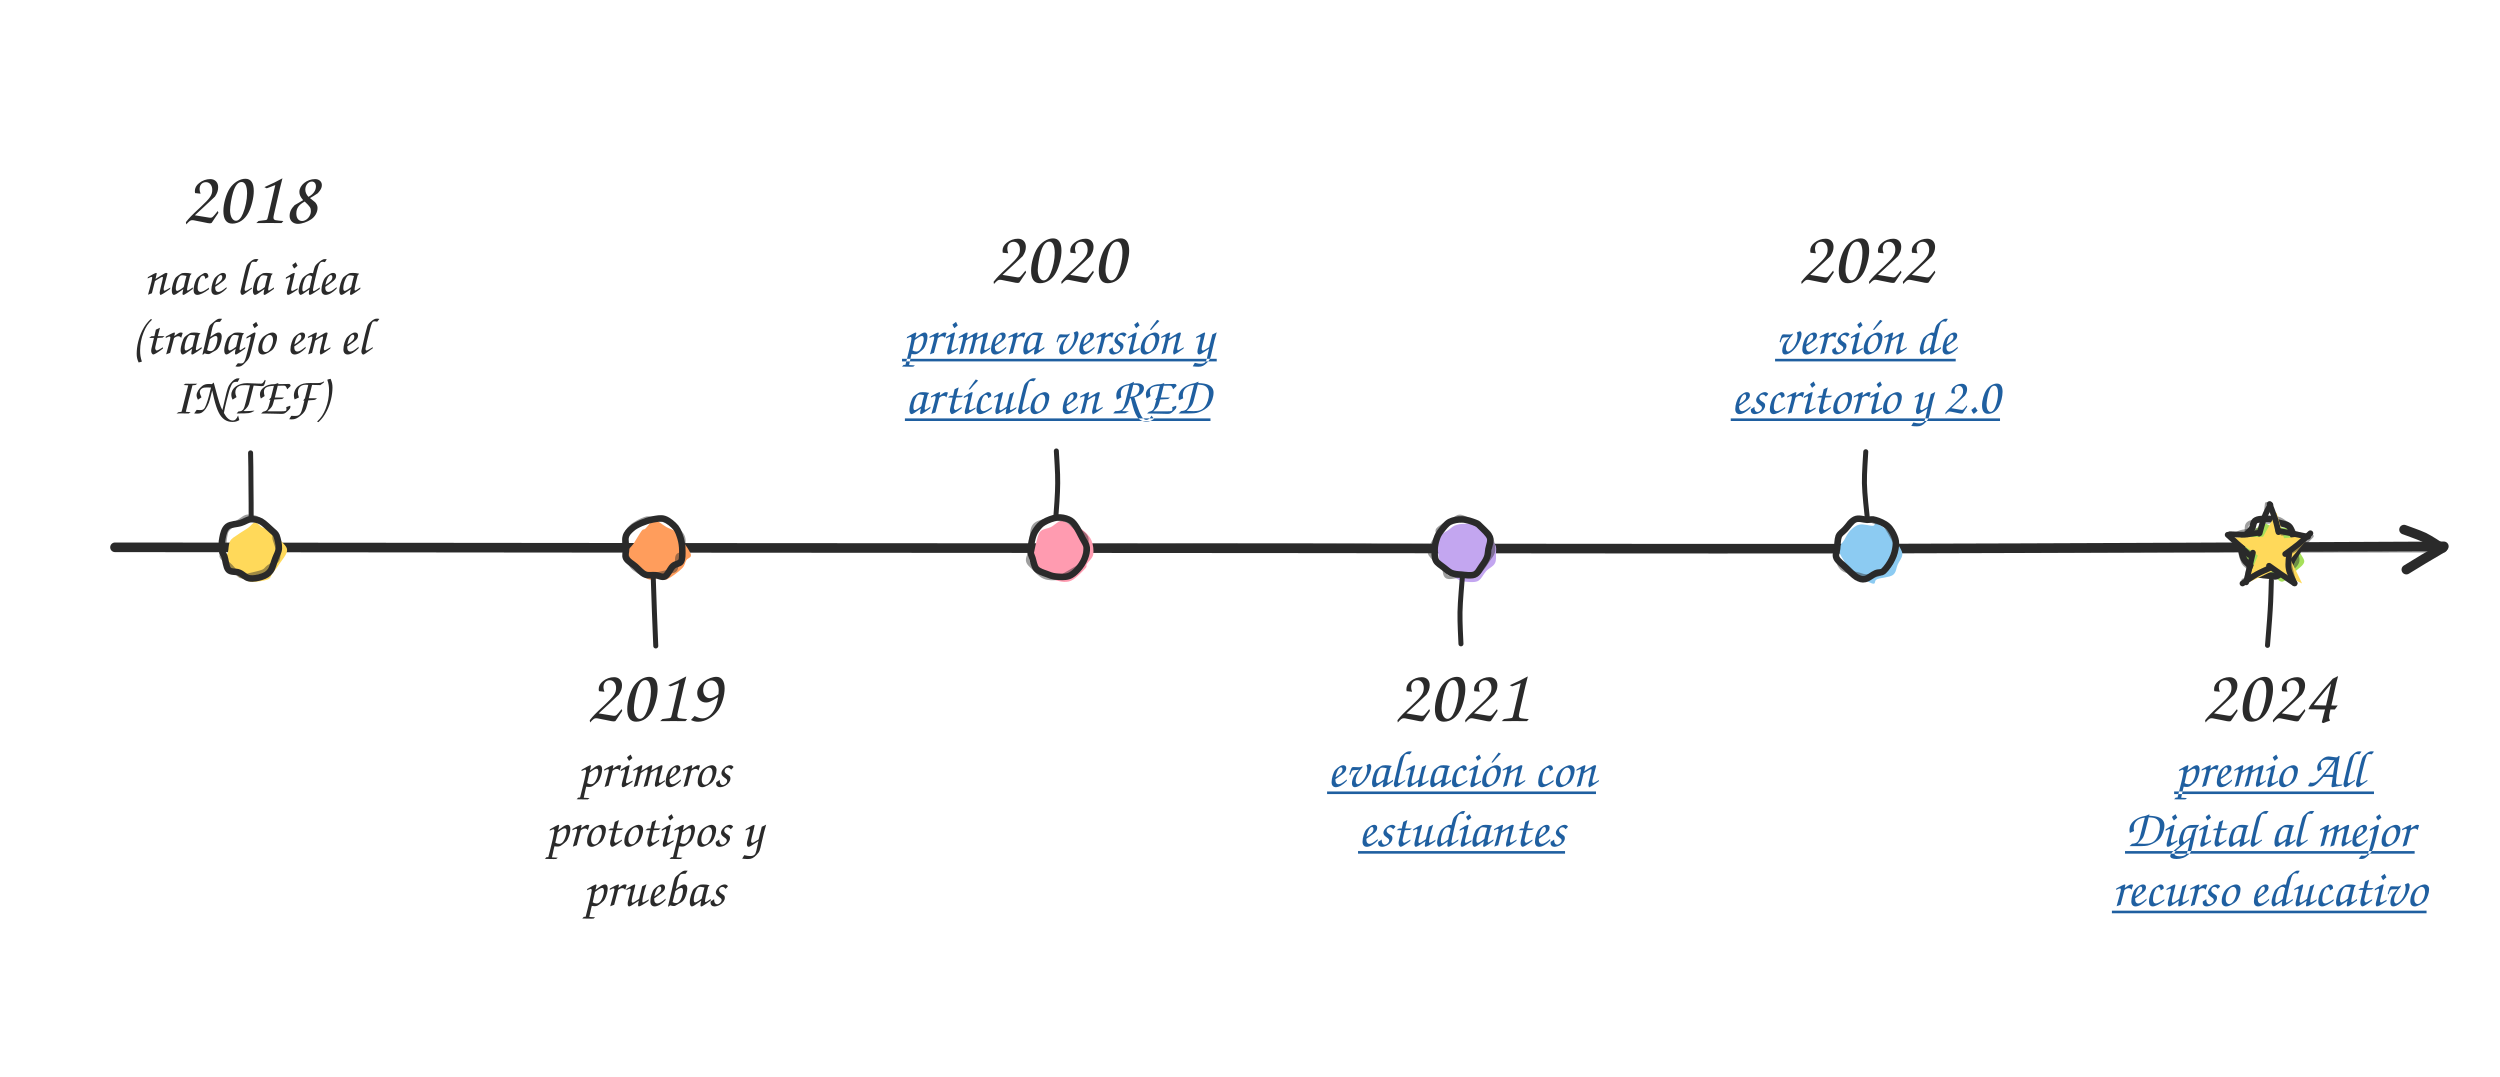
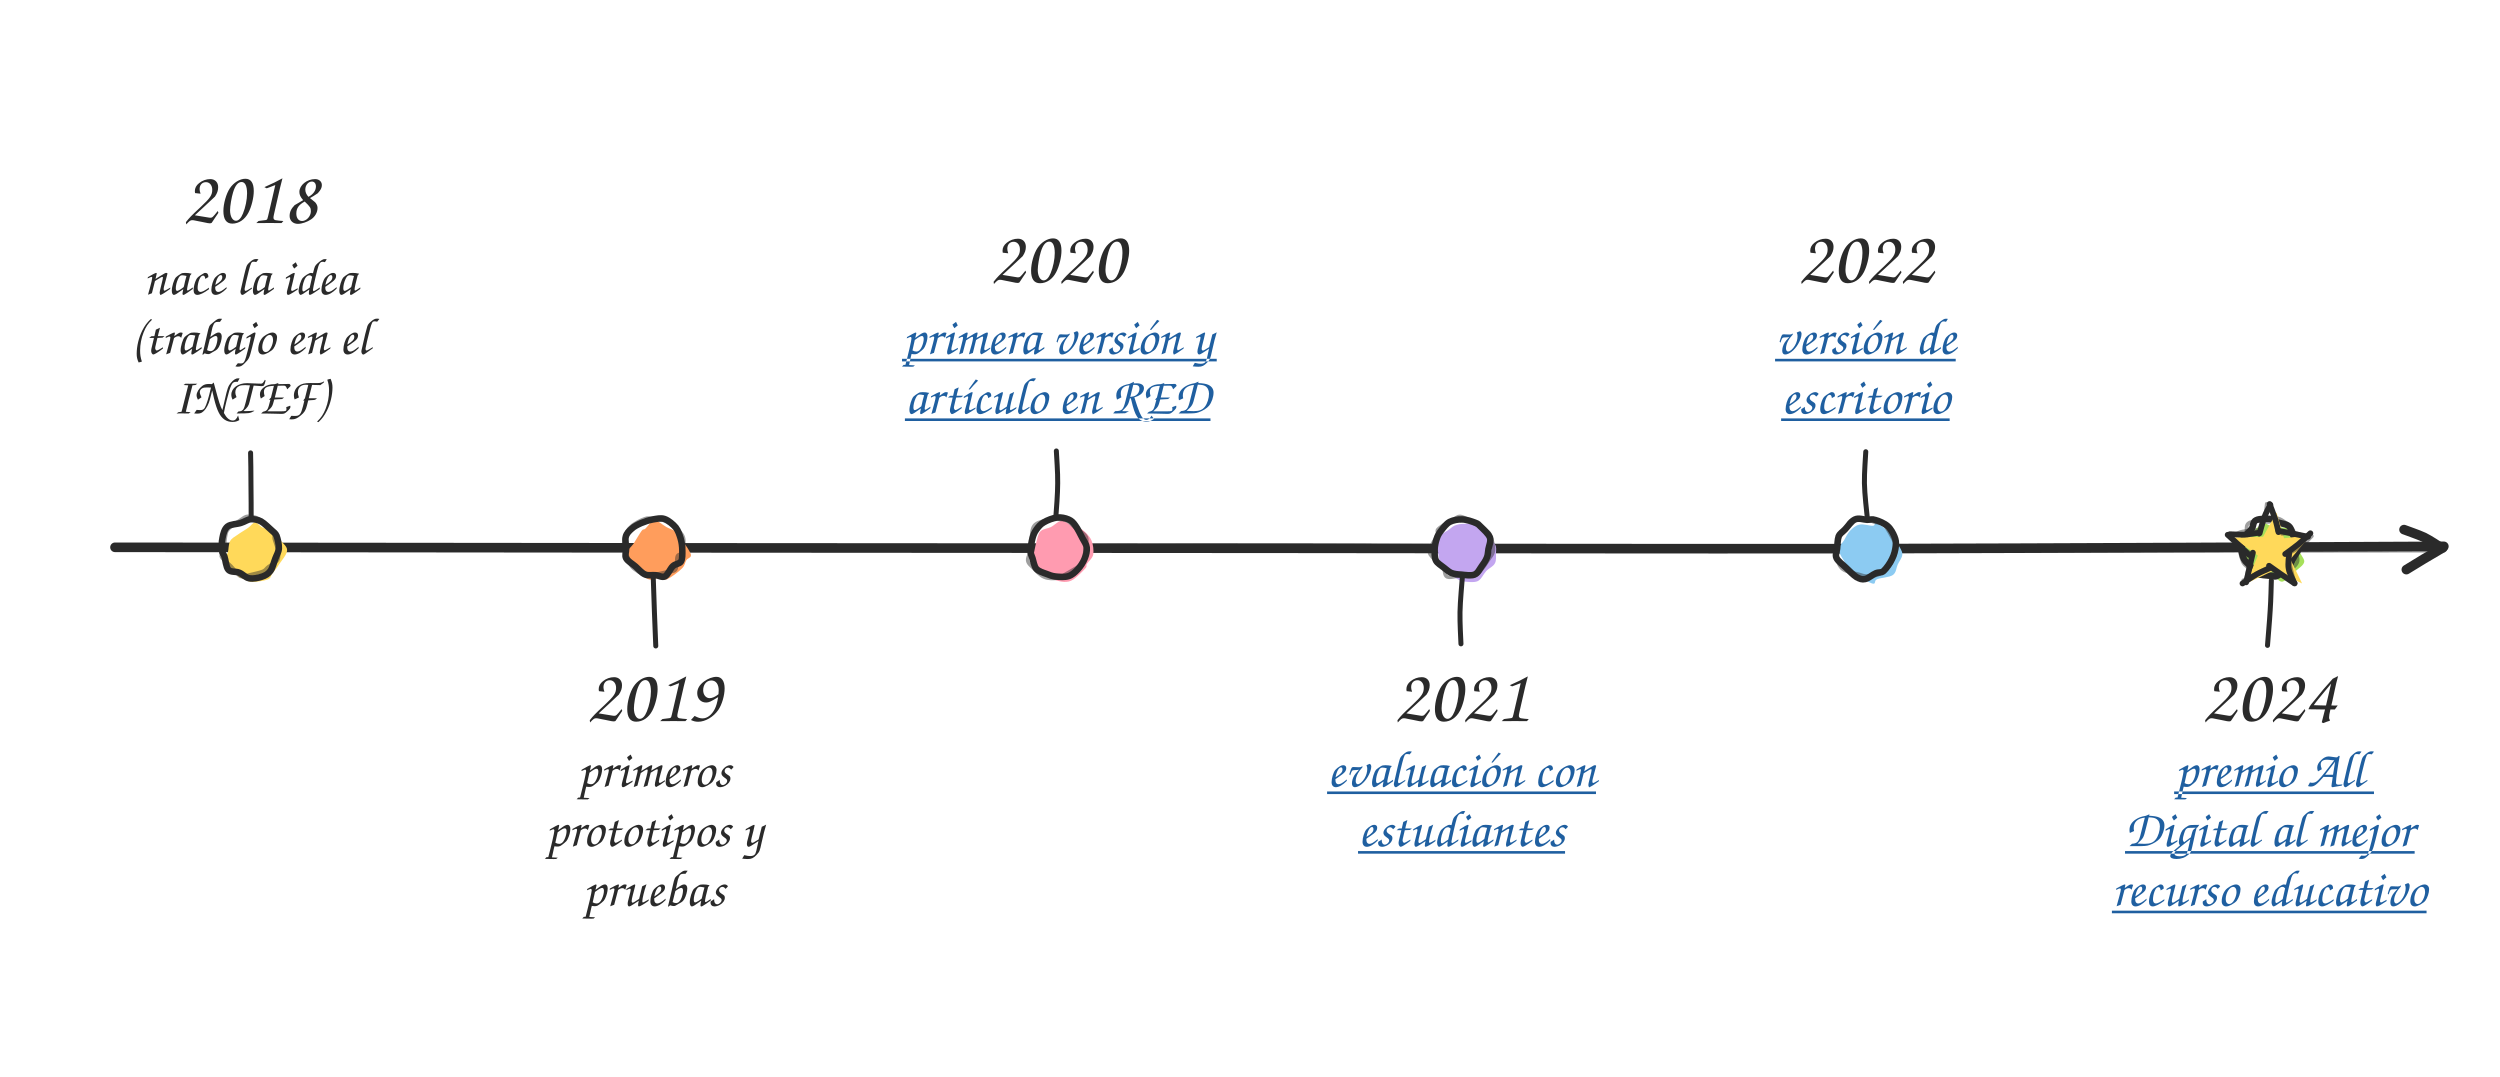
<svg xmlns="http://www.w3.org/2000/svg" viewBox="0 0 1300 560" width="1300" height="560">
  <path d="M59.8,284.6 C110.4,284.6 262.3,284.8 363.2,284.9 C464.1,285.0 564.4,285.0 665.1,285.1 C765.7,285.2 866.2,285.4 967.2,285.3 C1068.1,285.1 1220.2,284.3 1270.8,284.1 " fill="none" stroke="#2a2a2a" stroke-width="5.0" stroke-linecap="round" stroke-linejoin="round" />
  <path d="M60.2,284.3 C110.6,284.5 262.3,285.4 362.9,285.3 C463.5,285.3 563.0,283.8 663.7,283.9 C764.5,284.0 866.4,285.7 967.6,286.0 C1068.8,286.3 1220.3,285.9 1270.8,285.9 " fill="none" stroke="#2a2a2a" stroke-width="2.8" stroke-linecap="round" opacity="0.45" />
  <path d="M1269.2,284.7 C1267.8,283.8 1263.7,281.0 1260.5,279.4 C1257.3,277.9 1251.8,276.1 1250.1,275.4 " fill="none" stroke="#2a2a2a" stroke-width="5.0" stroke-linecap="round" stroke-linejoin="round" />
  <path d="M1270.3,284.8 C1268.6,285.8 1263.5,288.8 1260.3,290.7 C1257.1,292.6 1252.8,295.3 1251.3,296.2 " fill="none" stroke="#2a2a2a" stroke-width="5.0" stroke-linecap="round" stroke-linejoin="round" />
  <path d="M149.3,286.1 C149.3,288.3 146.4,291.5 145.1,293.5 C143.9,295.5 142.7,296.8 141.7,298.1 C140.7,299.4 141.1,300.5 139.3,301.3 C137.5,302.0 133.2,302.7 131.0,302.6 C128.8,302.5 127.2,301.3 125.9,300.7 C124.7,300.1 125.0,300.9 123.5,299.2 C122.0,297.6 117.9,292.7 117.1,290.8 C116.2,288.8 118.1,288.9 118.5,287.3 C118.9,285.8 118.8,283.0 119.6,281.5 C120.4,279.9 121.9,279.2 123.5,278.1 C125.1,276.9 127.5,275.6 129.0,274.5 C130.5,273.5 131.4,271.7 132.7,271.6 C133.9,271.6 134.7,273.4 136.5,274.3 C138.3,275.1 142.0,275.7 143.5,276.8 C145.0,277.8 144.6,279.0 145.5,280.5 C146.5,282.1 149.4,284.0 149.3,286.1 Z" fill="#ffd95a" stroke="none" opacity="1.0" />
  <path d="M145.0,285.1 C144.9,287.1 143.9,288.5 143.2,290.4 C142.4,292.4 141.8,295.3 140.6,296.9 C139.4,298.5 138.0,299.3 136.1,299.9 C134.3,300.5 131.6,301.1 129.6,300.7 C127.7,300.4 126.2,298.5 124.4,297.8 C122.6,297.0 120.1,297.7 118.8,296.3 C117.5,294.9 117.3,291.1 116.7,289.4 C116.2,287.8 115.6,288.1 115.5,286.5 C115.3,284.9 115.2,281.8 115.7,279.7 C116.1,277.6 116.7,275.1 118.3,273.8 C119.9,272.5 123.3,272.6 125.3,271.9 C127.3,271.3 128.7,270.1 130.4,270.0 C132.1,269.9 133.9,270.2 135.7,271.1 C137.5,272.1 139.9,274.6 141.3,275.8 C142.6,277.1 143.1,277.1 143.8,278.6 C144.4,280.2 145.1,283.2 145.0,285.1 Z" fill="none" stroke="#2a2a2a" stroke-width="3.4" stroke-linecap="round" stroke-linejoin="round" />
  <path d="M144.1,284.9 C144.4,286.6 145.3,289.2 144.5,290.9 C143.8,292.5 140.9,293.6 139.6,294.7 C138.3,295.7 138.3,296.4 136.7,297.1 C135.1,297.8 131.9,298.4 129.9,298.9 C128.0,299.3 126.7,300.4 125.1,299.7 C123.5,299.0 121.9,296.1 120.2,294.5 C118.6,292.8 115.8,290.8 115.2,289.6 C114.6,288.3 116.0,288.8 116.4,287.1 C116.7,285.3 116.8,281.2 117.2,279.2 C117.6,277.1 117.6,276.4 118.8,275.0 C120.1,273.6 123.1,271.7 124.8,270.6 C126.5,269.5 127.3,268.6 128.9,268.5 C130.6,268.4 132.4,268.6 134.5,269.8 C136.7,271.1 140.4,274.1 141.8,275.8 C143.1,277.6 142.3,279.0 142.7,280.5 C143.1,282.0 143.7,283.2 144.1,284.9 Z" fill="none" stroke="#2a2a2a" stroke-width="1.9" stroke-linecap="round" opacity="0.45" />
  <path d="M130.6,268.7 C130.6,265.9 130.6,257.5 130.5,252.0 C130.5,246.4 130.4,238.3 130.3,235.5 " fill="none" stroke="#2a2a2a" stroke-width="2.6" stroke-linecap="round" stroke-linejoin="round" />
  <text x="130" y="215" font-family="'Patrick Hand', 'Comic Sans MS', cursive" font-size="27" text-anchor="middle" fill="#2a2a2a" font-weight="normal">INTEF)</text>
  <text x="130" y="184" font-family="'Patrick Hand', 'Comic Sans MS', cursive" font-size="27" text-anchor="middle" fill="#2a2a2a" font-weight="normal">(trabajo en el</text>
  <text x="130" y="153" font-family="'Patrick Hand', 'Comic Sans MS', cursive" font-size="27" text-anchor="middle" fill="#2a2a2a" font-weight="normal">nace la idea</text>
  <text x="130" y="116" font-family="'Kalam', 'Patrick Hand', cursive" font-size="40" text-anchor="middle" fill="#2a2a2a" font-weight="normal">2018</text>
  <path d="M359.3,288.5 C359.5,290.1 357.7,290.1 356.9,291.3 C356.1,292.5 356.3,294.0 354.6,295.6 C353.0,297.3 348.8,300.4 346.9,301.2 C345.1,302.0 345.0,300.3 343.4,300.3 C341.9,300.3 339.6,301.8 337.8,301.4 C336.0,301.0 333.9,299.3 332.6,298.0 C331.4,296.7 331.4,295.2 330.2,293.5 C329.1,291.8 325.9,289.8 325.7,288.0 C325.6,286.3 328.0,284.8 329.4,282.8 C330.7,280.8 332.6,277.4 333.6,276.1 C334.6,274.7 334.4,275.8 335.6,274.9 C336.7,274.0 338.4,270.8 340.3,270.7 C342.1,270.5 344.7,273.1 346.6,274.1 C348.5,275.1 350.1,275.4 351.6,276.6 C353.0,277.9 354.1,279.9 355.4,281.8 C356.7,283.8 359.0,286.9 359.3,288.5 Z" fill="#ff9d5c" stroke="none" opacity="1.0" />
  <path d="M354.8,286.3 C354.8,288.3 354.9,290.6 354.1,292.0 C353.3,293.3 351.3,293.1 349.9,294.4 C348.5,295.7 347.3,298.9 345.8,299.7 C344.3,300.5 342.6,299.2 340.9,299.1 C339.1,298.9 337.1,299.5 335.4,298.7 C333.7,298.0 332.1,296.0 330.5,294.6 C328.9,293.2 326.5,291.9 325.6,290.3 C324.8,288.8 325.6,287.1 325.6,285.2 C325.6,283.3 324.9,280.8 325.4,279.1 C325.8,277.4 327.1,276.1 328.5,274.9 C329.8,273.7 331.6,272.8 333.4,272.0 C335.3,271.2 337.4,270.5 339.5,270.1 C341.5,269.8 343.6,269.2 345.6,269.9 C347.6,270.6 350.0,272.6 351.4,274.3 C352.7,276.0 353.3,278.0 353.9,279.9 C354.5,281.9 354.8,284.2 354.8,286.3 Z" fill="none" stroke="#2a2a2a" stroke-width="3.4" stroke-linecap="round" stroke-linejoin="round" />
  <path d="M354.8,287.0 C354.3,288.7 352.8,287.8 352.2,289.3 C351.6,290.9 352.3,294.8 351.3,296.2 C350.3,297.5 348.4,297.0 346.3,297.5 C344.2,298.0 340.6,298.8 338.8,299.1 C337.0,299.4 337.2,299.9 335.5,299.2 C333.8,298.5 330.3,296.5 328.8,294.9 C327.3,293.3 327.3,291.3 326.5,289.7 C325.7,288.0 324.4,287.0 324.2,285.1 C324.0,283.2 324.6,280.3 325.2,278.4 C325.9,276.5 326.6,275.1 328.3,273.7 C329.9,272.2 333.4,270.4 335.2,269.8 C337.0,269.1 337.5,269.5 339.1,269.7 C340.8,269.8 343.3,270.0 345.1,270.6 C346.8,271.3 348.1,272.2 349.8,273.6 C351.5,275.1 354.4,276.8 355.2,279.1 C356.1,281.3 355.3,285.3 354.8,287.0 Z" fill="none" stroke="#2a2a2a" stroke-width="1.9" stroke-linecap="round" opacity="0.45" />
  <path d="M339.7,300.5 C339.8,303.5 340.1,312.4 340.3,318.3 C340.5,324.2 340.9,333.0 341.0,335.9 " fill="none" stroke="#2a2a2a" stroke-width="2.6" stroke-linecap="round" stroke-linejoin="round" />
  <text x="340" y="375" font-family="'Kalam', 'Patrick Hand', cursive" font-size="40" text-anchor="middle" fill="#2a2a2a" font-weight="normal">2019</text>
  <text x="340" y="409" font-family="'Patrick Hand', 'Comic Sans MS', cursive" font-size="27" text-anchor="middle" fill="#2a2a2a" font-weight="normal">primeros</text>
  <text x="340" y="440" font-family="'Patrick Hand', 'Comic Sans MS', cursive" font-size="27" text-anchor="middle" fill="#2a2a2a" font-weight="normal">prototipos y</text>
  <text x="340" y="471" font-family="'Patrick Hand', 'Comic Sans MS', cursive" font-size="27" text-anchor="middle" fill="#2a2a2a" font-weight="normal">pruebas</text>
  <path d="M568.5,288.3 C568.1,290.4 565.9,292.0 565.2,293.2 C564.5,294.4 565.6,294.1 564.5,295.4 C563.3,296.8 560.0,300.1 558.2,301.3 C556.3,302.5 555.2,302.6 553.3,302.6 C551.4,302.5 548.7,301.8 546.8,300.8 C544.9,299.9 543.5,298.4 541.8,297.1 C540.2,295.7 537.6,294.1 536.9,292.6 C536.2,291.0 537.1,290.0 537.6,287.8 C538.0,285.6 538.9,281.5 539.5,279.5 C540.2,277.5 540.3,276.8 541.5,275.9 C542.7,275.0 544.6,274.9 546.4,274.1 C548.3,273.2 550.3,270.7 552.5,270.8 C554.6,271.0 557.6,274.2 559.2,274.9 C560.9,275.7 561.2,274.3 562.6,275.3 C564.0,276.3 566.6,278.7 567.5,280.9 C568.5,283.1 568.8,286.3 568.5,288.3 Z" fill="#ff9bb0" stroke="none" opacity="1.0" />
  <path d="M565.1,284.7 C565.3,286.5 564.8,288.6 564.0,290.5 C563.3,292.4 561.8,294.6 560.4,296.1 C559.0,297.6 557.5,299.0 555.6,299.6 C553.7,300.2 550.9,300.0 549.0,299.8 C547.1,299.6 545.8,299.1 544.1,298.4 C542.4,297.8 540.1,297.1 538.9,295.8 C537.7,294.4 537.4,291.8 536.9,290.3 C536.4,288.7 535.9,288.2 535.9,286.5 C535.9,284.7 536.4,281.7 536.9,279.8 C537.4,278.0 537.9,276.8 538.9,275.4 C539.9,274.0 541.0,272.6 542.8,271.6 C544.6,270.5 547.5,269.4 549.6,269.1 C551.8,268.9 554.0,269.4 555.6,270.1 C557.2,270.8 558.0,271.6 559.2,273.3 C560.4,274.9 561.9,278.0 562.9,279.9 C563.9,281.8 564.9,283.0 565.1,284.7 Z" fill="none" stroke="#2a2a2a" stroke-width="3.4" stroke-linecap="round" stroke-linejoin="round" />
  <path d="M564.2,286.2 C564.0,288.2 563.8,290.4 563.5,291.6 C563.1,292.9 563.6,292.6 562.1,293.8 C560.6,294.9 556.2,297.3 554.2,298.5 C552.2,299.6 551.9,300.4 550.1,300.6 C548.2,300.9 545.1,301.0 543.1,300.1 C541.0,299.3 539.1,297.1 537.6,295.6 C536.2,294.1 534.6,293.2 534.4,291.3 C534.3,289.5 536.3,286.3 536.6,284.5 C536.9,282.6 536.1,282.0 536.3,280.2 C536.5,278.4 536.5,275.1 537.7,273.5 C538.8,271.9 541.2,271.3 543.2,270.8 C545.1,270.2 547.6,270.0 549.6,270.0 C551.5,270.1 553.3,270.1 554.9,270.8 C556.5,271.6 557.5,273.1 559.2,274.5 C560.9,275.9 564.1,277.4 564.9,279.4 C565.7,281.3 564.4,284.1 564.2,286.2 Z" fill="none" stroke="#2a2a2a" stroke-width="1.9" stroke-linecap="round" opacity="0.45" />
  <path d="M549.1,268.0 C549.3,265.2 550.0,256.8 550.0,251.3 C550.1,245.7 549.4,237.3 549.3,234.5 " fill="none" stroke="#2a2a2a" stroke-width="2.6" stroke-linecap="round" stroke-linejoin="round" />
  <text x="550" y="215" font-family="'Patrick Hand', 'Comic Sans MS', cursive" font-size="27" text-anchor="middle" fill="#1f5fa0" font-weight="normal" text-decoration="underline">artículo en RED</text>
  <text x="550" y="184" font-family="'Patrick Hand', 'Comic Sans MS', cursive" font-size="27" text-anchor="middle" fill="#1f5fa0" font-weight="normal" text-decoration="underline">primera versión y</text>
  <text x="550" y="147" font-family="'Kalam', 'Patrick Hand', cursive" font-size="40" text-anchor="middle" fill="#2a2a2a" font-weight="normal">2020</text>
  <path d="M777.9,287.6 C777.9,289.3 778.2,291.5 777.3,293.0 C776.5,294.6 774.3,295.4 772.8,297.0 C771.4,298.5 770.3,301.3 768.4,302.2 C766.4,303.1 763.0,302.5 761.3,302.4 C759.6,302.2 759.5,302.1 758.0,301.2 C756.5,300.4 753.8,298.5 752.4,297.4 C751.0,296.4 750.2,296.7 749.5,295.0 C748.7,293.3 748.2,289.7 747.8,287.2 C747.4,284.8 746.2,282.2 747.1,280.2 C748.0,278.3 751.6,276.7 753.3,275.5 C755.0,274.2 755.7,273.4 757.5,272.9 C759.2,272.3 762.0,272.4 763.7,272.3 C765.4,272.2 766.1,271.3 767.6,272.1 C769.0,272.9 770.8,275.4 772.4,277.2 C774.0,279.0 776.4,281.1 777.3,282.9 C778.3,284.6 778.0,285.9 777.9,287.6 Z" fill="#c3a6f0" stroke="none" opacity="1.0" />
  <path d="M774.0,285.5 C773.7,287.2 773.8,288.4 773.2,289.9 C772.6,291.5 771.4,293.2 770.3,294.7 C769.3,296.1 768.5,298.1 766.7,298.8 C765.0,299.5 761.9,299.0 759.9,298.8 C757.9,298.7 756.1,298.5 754.6,297.9 C753.1,297.2 752.0,296.0 750.6,295.0 C749.3,293.9 747.5,293.0 746.7,291.5 C745.9,289.9 746.0,287.6 746.0,285.7 C746.1,283.8 746.5,281.8 747.1,280.1 C747.6,278.5 748.3,277.3 749.4,275.9 C750.6,274.4 752.0,272.4 753.8,271.4 C755.6,270.5 758.1,270.0 760.3,270.1 C762.5,270.1 765.5,271.2 767.1,271.8 C768.7,272.4 768.7,272.6 770.0,273.9 C771.3,275.2 774.1,277.6 774.8,279.6 C775.4,281.5 774.3,283.8 774.0,285.5 Z" fill="none" stroke="#2a2a2a" stroke-width="3.4" stroke-linecap="round" stroke-linejoin="round" />
  <path d="M776.6,286.1 C776.4,288.4 774.8,289.7 773.7,291.5 C772.6,293.3 771.1,295.5 769.9,296.8 C768.8,298.1 768.2,298.9 766.8,299.3 C765.4,299.6 763.7,298.8 761.3,299.0 C758.9,299.1 754.4,300.7 752.6,300.0 C750.8,299.3 751.6,296.4 750.4,294.7 C749.2,293.1 746.4,291.6 745.3,290.2 C744.1,288.8 743.0,288.1 743.4,286.1 C743.7,284.1 746.6,280.1 747.4,278.2 C748.2,276.4 746.6,276.3 748.0,275.0 C749.4,273.6 753.8,271.2 755.8,270.1 C757.8,269.1 758.1,268.2 760.1,268.7 C762.1,269.2 765.8,271.9 767.8,273.0 C769.8,274.2 770.8,274.8 771.9,275.7 C773.1,276.5 774.1,276.2 774.8,277.9 C775.6,279.7 776.8,283.9 776.6,286.1 Z" fill="none" stroke="#2a2a2a" stroke-width="1.9" stroke-linecap="round" opacity="0.45" />
  <path d="M760.4,300.4 C760.2,303.4 759.3,312.6 759.2,318.3 C759.1,324.1 759.6,332.1 759.7,334.8 " fill="none" stroke="#2a2a2a" stroke-width="2.6" stroke-linecap="round" stroke-linejoin="round" />
  <text x="760" y="375" font-family="'Kalam', 'Patrick Hand', cursive" font-size="40" text-anchor="middle" fill="#2a2a2a" font-weight="normal">2021</text>
  <text x="760" y="409" font-family="'Patrick Hand', 'Comic Sans MS', cursive" font-size="27" text-anchor="middle" fill="#1f5fa0" font-weight="normal" text-decoration="underline">evaluación con</text>
  <text x="760" y="440" font-family="'Patrick Hand', 'Comic Sans MS', cursive" font-size="27" text-anchor="middle" fill="#1f5fa0" font-weight="normal" text-decoration="underline">estudiantes</text>
  <path d="M989.2,288.3 C989.2,290.0 987.6,291.8 986.8,293.6 C986.0,295.4 986.1,297.7 984.3,299.0 C982.5,300.3 977.8,300.4 976.1,301.2 C974.3,301.9 975.7,303.8 973.9,303.5 C972.2,303.2 967.5,300.2 965.5,299.4 C963.5,298.6 962.7,299.6 961.7,298.6 C960.7,297.5 960.5,295.1 959.6,293.0 C958.7,290.9 956.3,288.2 956.2,286.1 C956.0,284.1 958.0,282.5 959.0,280.8 C959.9,279.1 960.7,277.4 962.0,276.0 C963.3,274.7 964.9,273.2 966.9,272.8 C968.9,272.3 972.4,273.5 973.9,273.4 C975.4,273.3 974.4,271.3 976.1,272.1 C977.8,272.9 982.4,276.4 984.2,278.2 C986.1,280.0 986.2,281.4 987.0,283.1 C987.9,284.8 989.3,286.5 989.2,288.3 Z" fill="#8ccbf2" stroke="none" opacity="1.0" />
  <path d="M985.8,283.9 C985.6,285.9 985.0,288.5 983.9,290.6 C982.9,292.8 980.9,295.6 979.5,296.9 C978.1,298.1 977.0,297.4 975.4,298.1 C973.7,298.8 971.5,300.8 969.9,301.1 C968.2,301.5 967.1,301.0 965.4,300.1 C963.8,299.1 961.7,296.9 960.0,295.3 C958.3,293.6 955.7,291.8 955.0,290.2 C954.2,288.5 955.1,287.2 955.3,285.3 C955.5,283.4 955.5,280.6 956.1,278.9 C956.8,277.3 958.0,276.8 959.4,275.3 C960.8,273.9 962.7,270.9 964.6,270.1 C966.5,269.2 969.1,270.2 970.9,270.3 C972.7,270.3 973.5,269.8 975.2,270.4 C977.0,270.9 979.9,272.1 981.6,273.6 C983.2,275.0 984.4,277.3 985.1,279.0 C985.8,280.7 986.0,282.0 985.8,283.9 Z" fill="none" stroke="#2a2a2a" stroke-width="3.4" stroke-linecap="round" stroke-linejoin="round" />
  <path d="M985.5,283.3 C985.3,285.1 984.7,290.0 983.7,292.3 C982.7,294.5 980.7,295.5 979.5,296.6 C978.2,297.7 977.7,298.5 976.3,299.0 C974.9,299.4 972.5,299.7 970.9,299.6 C969.2,299.6 968.5,299.2 966.4,298.6 C964.3,298.0 960.1,297.4 958.3,296.0 C956.4,294.6 955.6,292.0 955.1,290.1 C954.5,288.2 954.7,286.3 955.0,284.5 C955.3,282.6 955.9,280.7 956.8,279.0 C957.7,277.2 959.3,275.5 960.3,274.1 C961.3,272.7 961.0,271.1 962.9,270.5 C964.8,269.9 969.7,270.4 971.7,270.5 C973.7,270.7 973.5,271.2 974.9,271.6 C976.2,272.0 978.1,271.3 979.8,272.9 C981.4,274.5 983.9,279.4 984.8,281.1 C985.8,282.9 985.7,281.4 985.5,283.3 Z" fill="none" stroke="#2a2a2a" stroke-width="1.9" stroke-linecap="round" opacity="0.45" />
  <path d="M971.0,269.3 C970.7,266.3 969.6,257.0 969.5,251.3 C969.4,245.6 970.1,237.6 970.2,234.9 " fill="none" stroke="#2a2a2a" stroke-width="2.6" stroke-linecap="round" stroke-linejoin="round" />
-   <text x="970" y="215" font-family="'Patrick Hand', 'Comic Sans MS', cursive" font-size="27" text-anchor="middle" fill="#1f5fa0" font-weight="normal" text-decoration="underline">escritorio y 2.0</text>
+   <text x="970" y="215" font-family="'Patrick Hand', 'Comic Sans MS', cursive" font-size="27" text-anchor="middle" fill="#1f5fa0" font-weight="normal" text-decoration="underline">escritorio</text>
  <text x="970" y="184" font-family="'Patrick Hand', 'Comic Sans MS', cursive" font-size="27" text-anchor="middle" fill="#1f5fa0" font-weight="normal" text-decoration="underline">versión de</text>
  <text x="970" y="147" font-family="'Kalam', 'Patrick Hand', cursive" font-size="40" text-anchor="middle" fill="#2a2a2a" font-weight="normal">2022</text>
  <path d="M1195.8,286.4 C1196.0,288.5 1198.5,290.5 1198.2,292.2 C1197.8,294.0 1195.7,295.2 1193.8,296.9 C1192.0,298.6 1188.9,301.8 1187.1,302.4 C1185.2,302.9 1184.4,300.6 1182.8,300.3 C1181.1,300.0 1178.8,300.7 1177.0,300.5 C1175.2,300.3 1173.0,300.5 1171.9,299.2 C1170.8,297.9 1171.4,294.8 1170.4,292.8 C1169.3,290.8 1165.9,289.1 1165.8,287.2 C1165.7,285.3 1168.9,283.3 1169.8,281.6 C1170.8,279.9 1170.2,278.7 1171.4,277.1 C1172.5,275.6 1174.9,272.9 1176.6,272.3 C1178.3,271.7 1179.3,273.2 1181.4,273.6 C1183.5,274.0 1187.2,274.2 1189.2,274.7 C1191.2,275.1 1192.2,275.4 1193.5,276.3 C1194.8,277.1 1196.6,278.0 1197.0,279.7 C1197.3,281.4 1195.6,284.3 1195.8,286.4 Z" fill="#a6e05a" stroke="none" opacity="1.0" />
  <path d="M1195.9,283.7 C1195.9,285.4 1193.9,287.8 1192.9,289.6 C1191.9,291.4 1191.4,293.0 1190.0,294.6 C1188.6,296.2 1185.8,298.5 1184.4,299.3 C1182.9,300.1 1183.3,299.7 1181.4,299.5 C1179.4,299.3 1174.7,299.0 1172.8,298.2 C1171.0,297.4 1171.3,295.7 1170.3,294.5 C1169.3,293.3 1167.7,292.3 1166.9,290.8 C1166.1,289.2 1165.6,287.1 1165.6,285.2 C1165.7,283.3 1166.3,281.1 1167.1,279.4 C1168.0,277.7 1169.9,276.4 1170.9,275.0 C1171.9,273.5 1171.4,271.3 1173.2,270.5 C1174.9,269.6 1179.4,269.7 1181.3,269.9 C1183.1,270.0 1182.8,271.0 1184.3,271.6 C1185.8,272.2 1188.8,272.4 1190.2,273.6 C1191.6,274.8 1191.8,277.3 1192.8,279.0 C1193.7,280.6 1195.8,281.9 1195.9,283.7 Z" fill="none" stroke="#2a2a2a" stroke-width="3.4" stroke-linecap="round" stroke-linejoin="round" />
  <path d="M1193.6,285.4 C1193.9,287.7 1195.1,290.1 1194.7,291.9 C1194.3,293.7 1192.3,295.2 1191.0,296.2 C1189.7,297.2 1188.7,297.4 1187.0,297.8 C1185.3,298.2 1183.2,298.2 1181.0,298.4 C1178.9,298.7 1175.9,299.8 1174.1,299.4 C1172.3,299.0 1171.4,297.2 1170.1,295.9 C1168.8,294.7 1167.1,294.1 1166.2,292.0 C1165.3,289.9 1164.2,285.4 1164.5,283.3 C1164.8,281.1 1167.1,281.0 1167.8,279.2 C1168.5,277.5 1167.8,274.1 1168.6,272.8 C1169.5,271.4 1171.1,271.3 1173.0,271.0 C1174.8,270.8 1178.0,271.6 1179.9,271.4 C1181.9,271.1 1182.8,269.2 1184.7,269.6 C1186.6,270.1 1189.9,272.7 1191.3,274.1 C1192.7,275.5 1192.8,276.2 1193.2,278.1 C1193.6,279.9 1193.4,283.1 1193.6,285.4 Z" fill="none" stroke="#2a2a2a" stroke-width="1.9" stroke-linecap="round" opacity="0.45" />
  <path d="M1181.1,301.8 C1181.0,304.4 1180.9,311.6 1180.5,317.3 C1180.2,322.9 1179.3,332.5 1179.1,335.6 " fill="none" stroke="#2a2a2a" stroke-width="2.6" stroke-linecap="round" stroke-linejoin="round" />
  <text x="1180" y="375" font-family="'Kalam', 'Patrick Hand', cursive" font-size="40" text-anchor="middle" fill="#2a2a2a" font-weight="normal">2024</text>
  <text x="1180" y="409" font-family="'Patrick Hand', 'Comic Sans MS', cursive" font-size="27" text-anchor="middle" fill="#1f5fa0" font-weight="normal" text-decoration="underline">premio All</text>
  <text x="1180" y="440" font-family="'Patrick Hand', 'Comic Sans MS', cursive" font-size="27" text-anchor="middle" fill="#1f5fa0" font-weight="normal" text-decoration="underline">Digital al mejor</text>
  <text x="1180" y="471" font-family="'Patrick Hand', 'Comic Sans MS', cursive" font-size="27" text-anchor="middle" fill="#1f5fa0" font-weight="normal" text-decoration="underline">recurso educativo</text>
  <path d="M1183.8,266.5 L1187.7,279.9 L1201.5,278.3 L1191.0,290.8 L1197.1,303.4 L1182.4,296.6 L1167.9,303.5 L1174.1,288.9 L1161.0,279.5 L1176.8,279.1 Z" fill="#ffd95a" stroke="none" />
  <path d="M1180.2,262.1 C1180.7,263.4 1182.3,267.5 1183.1,269.9 C1183.9,272.3 1184.5,275.6 1184.8,276.7 " fill="none" stroke="#2a2a2a" stroke-width="3.0" stroke-linecap="round" stroke-linejoin="round" />
  <path d="M1180.1,262.3 C1180.6,263.3 1182.1,266.4 1182.9,268.7 C1183.6,271.0 1184.2,275.0 1184.4,276.2 " fill="none" stroke="#2a2a2a" stroke-width="1.7" stroke-linecap="round" opacity="0.45" />
  <path d="M1184.8,276.0 C1186.2,276.3 1190.7,277.2 1193.3,277.7 C1195.9,278.2 1199.1,278.9 1200.2,279.1 " fill="none" stroke="#2a2a2a" stroke-width="3.0" stroke-linecap="round" stroke-linejoin="round" />
  <path d="M1186.6,277.7 C1187.8,277.6 1191.8,276.9 1194.0,277.2 C1196.2,277.5 1198.8,279.1 1199.8,279.4 " fill="none" stroke="#2a2a2a" stroke-width="1.7" stroke-linecap="round" opacity="0.45" />
  <path d="M1201.4,277.3 C1200.3,278.3 1197.1,281.4 1194.9,283.2 C1192.7,285.0 1189.4,287.3 1188.3,288.1 " fill="none" stroke="#2a2a2a" stroke-width="3.0" stroke-linecap="round" stroke-linejoin="round" />
  <path d="M1202.3,278.8 C1201.4,279.7 1198.7,282.7 1196.6,284.3 C1194.5,285.8 1190.9,287.4 1189.8,288.0 " fill="none" stroke="#2a2a2a" stroke-width="1.7" stroke-linecap="round" opacity="0.45" />
  <path d="M1190.4,287.6 C1190.3,289.0 1189.6,293.1 1190.1,295.7 C1190.5,298.3 1192.6,301.9 1193.1,303.2 " fill="none" stroke="#2a2a2a" stroke-width="3.0" stroke-linecap="round" stroke-linejoin="round" />
  <path d="M1190.2,287.0 C1190.4,288.1 1190.6,291.5 1191.0,293.9 C1191.5,296.3 1192.6,300.2 1192.9,301.5 " fill="none" stroke="#2a2a2a" stroke-width="1.7" stroke-linecap="round" opacity="0.45" />
  <path d="M1193.2,303.4 C1192.0,302.6 1188.0,299.9 1185.7,298.3 C1183.5,296.8 1180.9,294.9 1179.9,294.2 " fill="none" stroke="#2a2a2a" stroke-width="3.0" stroke-linecap="round" stroke-linejoin="round" />
  <path d="M1191.5,302.5 C1190.8,302.0 1189.2,301.2 1187.2,299.7 C1185.3,298.2 1180.9,294.8 1179.6,293.8 " fill="none" stroke="#2a2a2a" stroke-width="1.7" stroke-linecap="round" opacity="0.45" />
  <path d="M1179.9,295.6 C1178.9,296.1 1175.8,297.3 1173.5,298.6 C1171.2,299.9 1167.3,302.6 1166.1,303.4 " fill="none" stroke="#2a2a2a" stroke-width="3.0" stroke-linecap="round" stroke-linejoin="round" />
  <path d="M1179.1,295.1 C1178.3,295.5 1176.6,296.4 1174.4,297.5 C1172.3,298.6 1167.7,301.0 1166.4,301.7 " fill="none" stroke="#2a2a2a" stroke-width="1.7" stroke-linecap="round" opacity="0.45" />
  <path d="M1168.0,302.8 C1168.3,301.6 1169.0,298.4 1169.6,295.8 C1170.1,293.2 1171.2,288.8 1171.5,287.4 " fill="none" stroke="#2a2a2a" stroke-width="3.0" stroke-linecap="round" stroke-linejoin="round" />
  <path d="M1167.6,303.3 C1167.8,301.9 1168.4,297.6 1169.1,294.9 C1169.8,292.2 1171.3,288.3 1171.7,287.0 " fill="none" stroke="#2a2a2a" stroke-width="1.7" stroke-linecap="round" opacity="0.45" />
  <path d="M1169.5,288.6 C1168.7,287.8 1166.5,285.5 1164.6,283.8 C1162.8,282.0 1159.4,279.1 1158.4,278.1 " fill="none" stroke="#2a2a2a" stroke-width="3.0" stroke-linecap="round" stroke-linejoin="round" />
  <path d="M1170.0,287.4 C1169.1,286.8 1166.7,285.4 1164.8,283.9 C1162.9,282.5 1159.6,279.5 1158.5,278.6 " fill="none" stroke="#2a2a2a" stroke-width="1.7" stroke-linecap="round" opacity="0.45" />
  <path d="M1159.5,277.8 C1160.8,277.8 1164.9,278.1 1167.3,278.0 C1169.7,277.9 1173.0,277.2 1174.1,277.1 " fill="none" stroke="#2a2a2a" stroke-width="3.0" stroke-linecap="round" stroke-linejoin="round" />
  <path d="M1159.8,279.7 C1160.7,279.2 1162.8,277.2 1165.2,276.5 C1167.6,275.8 1172.7,275.6 1174.2,275.5 " fill="none" stroke="#2a2a2a" stroke-width="1.7" stroke-linecap="round" opacity="0.45" />
  <path d="M1175.0,277.3 C1175.4,275.9 1176.5,271.5 1177.4,269.1 C1178.3,266.6 1180.0,263.6 1180.6,262.5 " fill="none" stroke="#2a2a2a" stroke-width="3.0" stroke-linecap="round" stroke-linejoin="round" />
  <path d="M1174.7,278.4 C1175.1,277.1 1176.7,273.3 1177.4,270.5 C1178.0,267.8 1178.4,263.3 1178.6,261.9 " fill="none" stroke="#2a2a2a" stroke-width="1.7" stroke-linecap="round" opacity="0.45" />
</svg>
